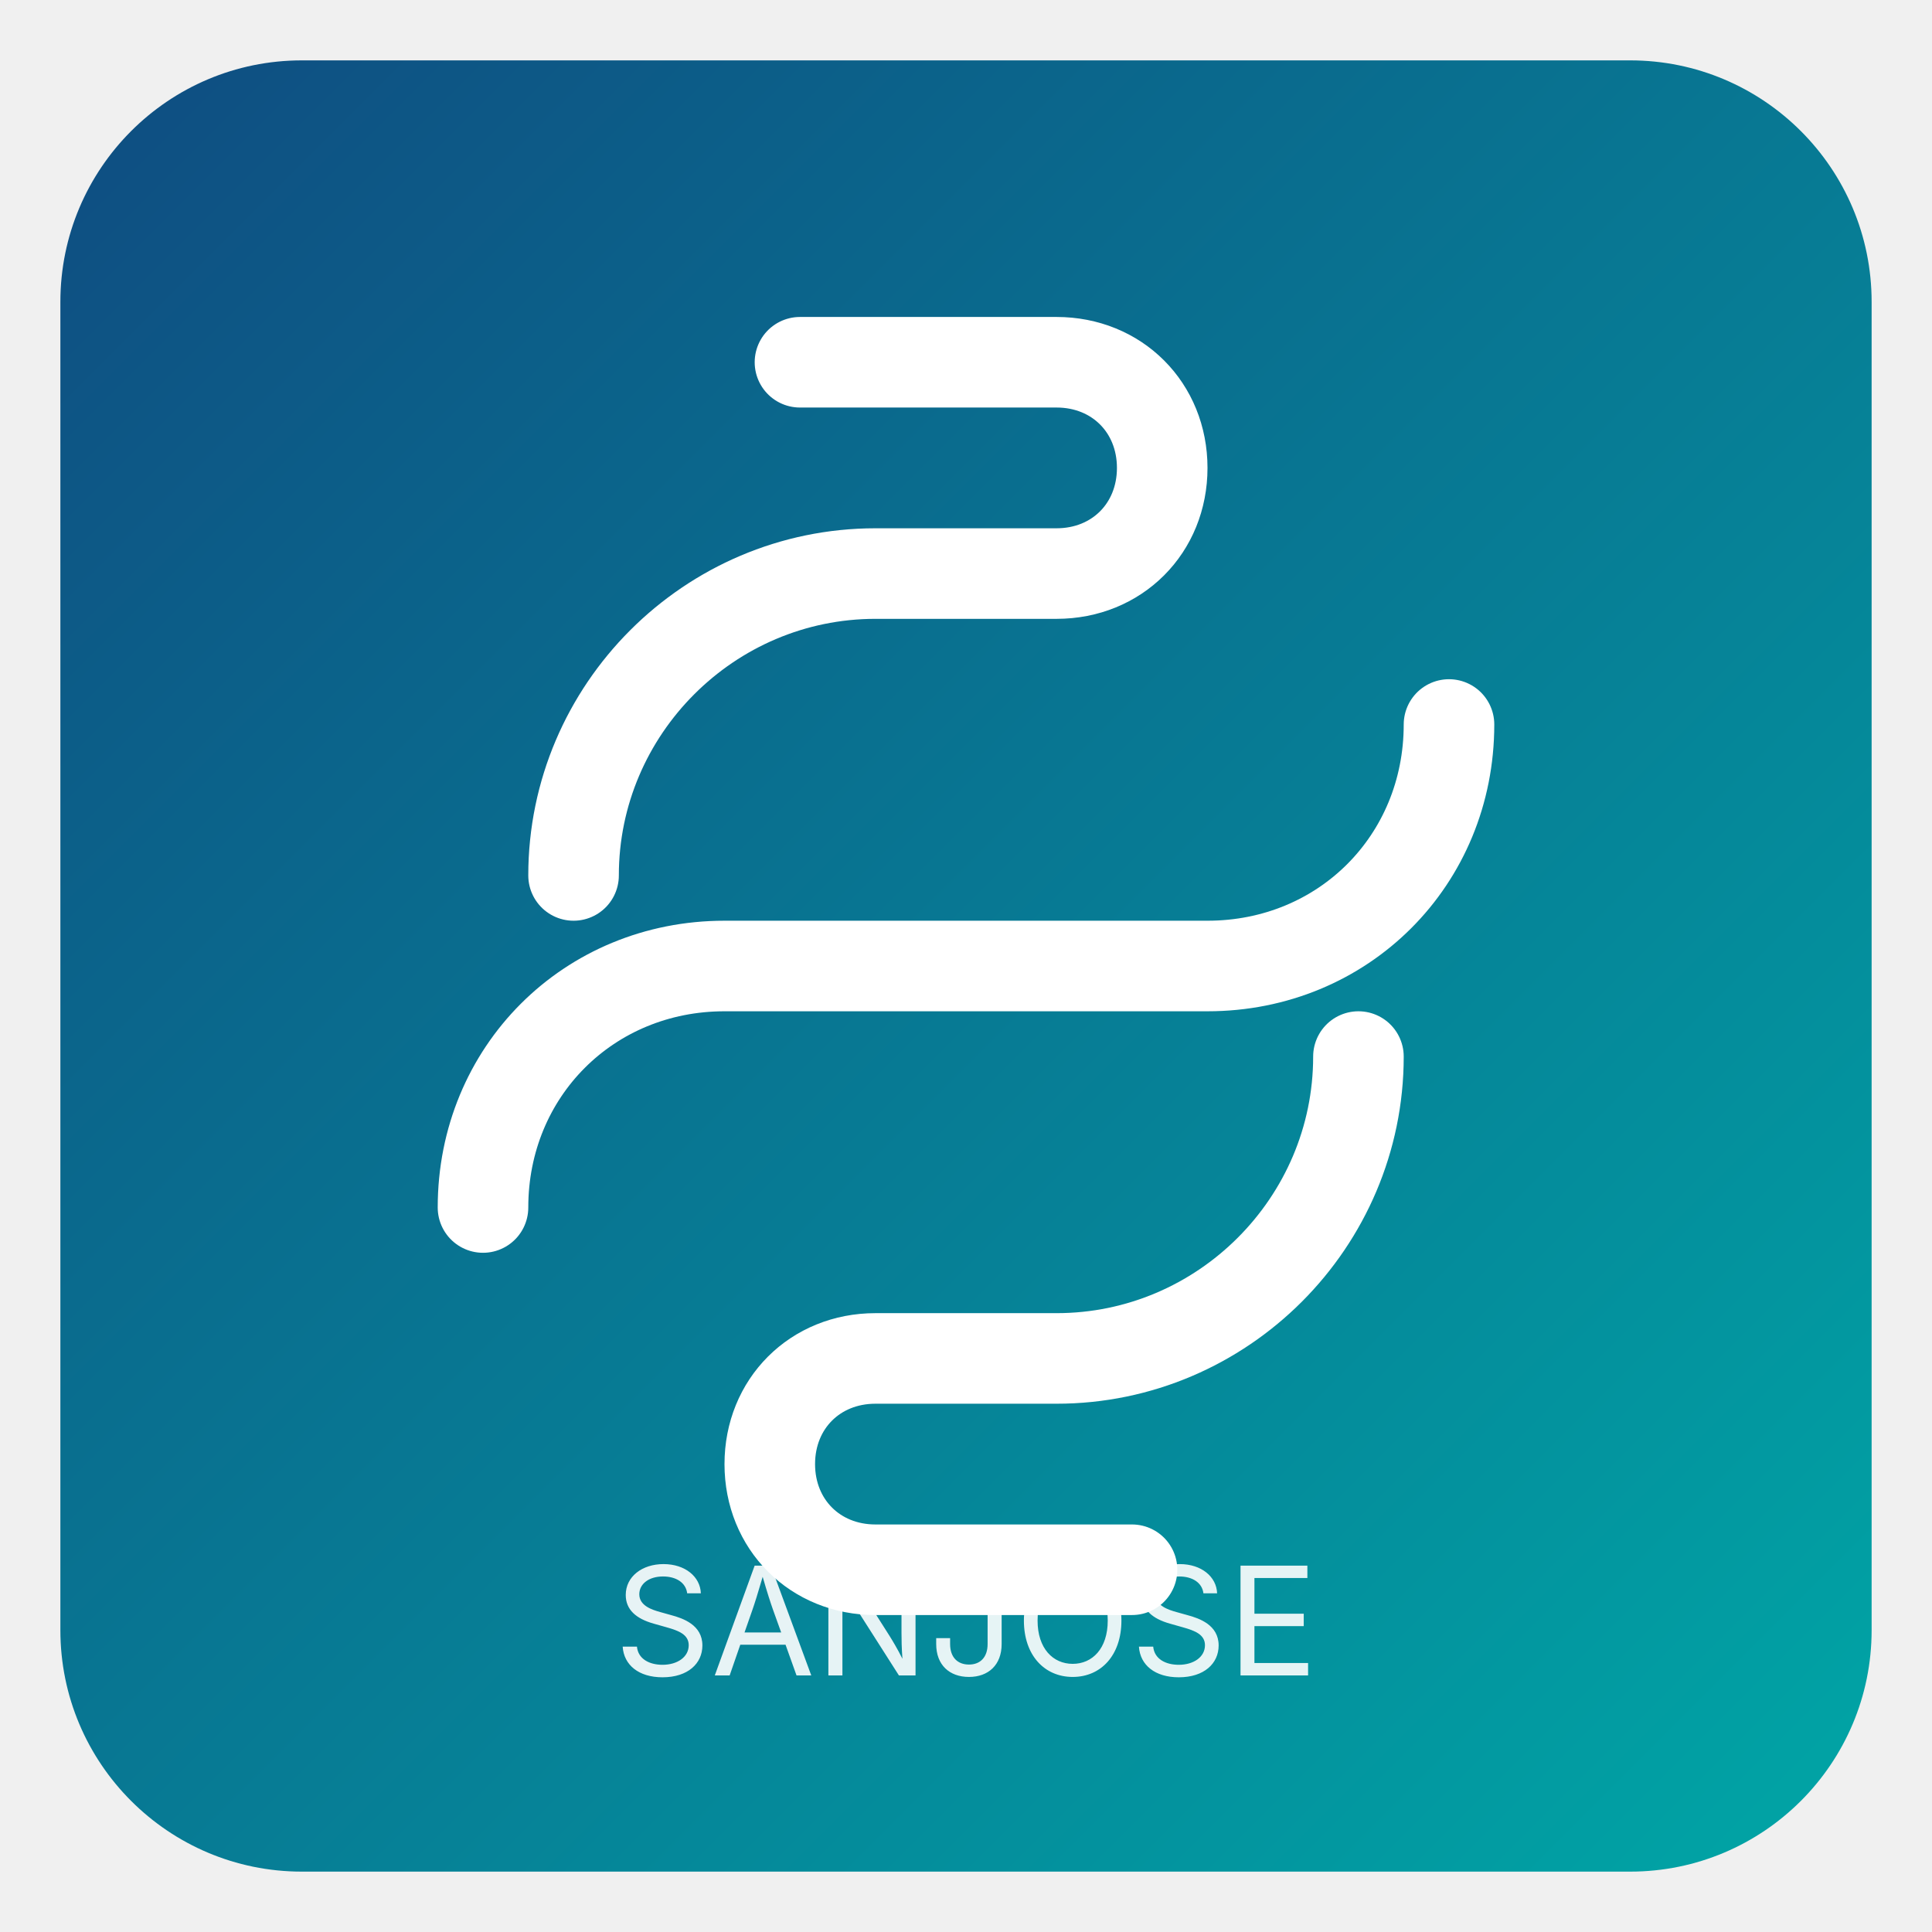
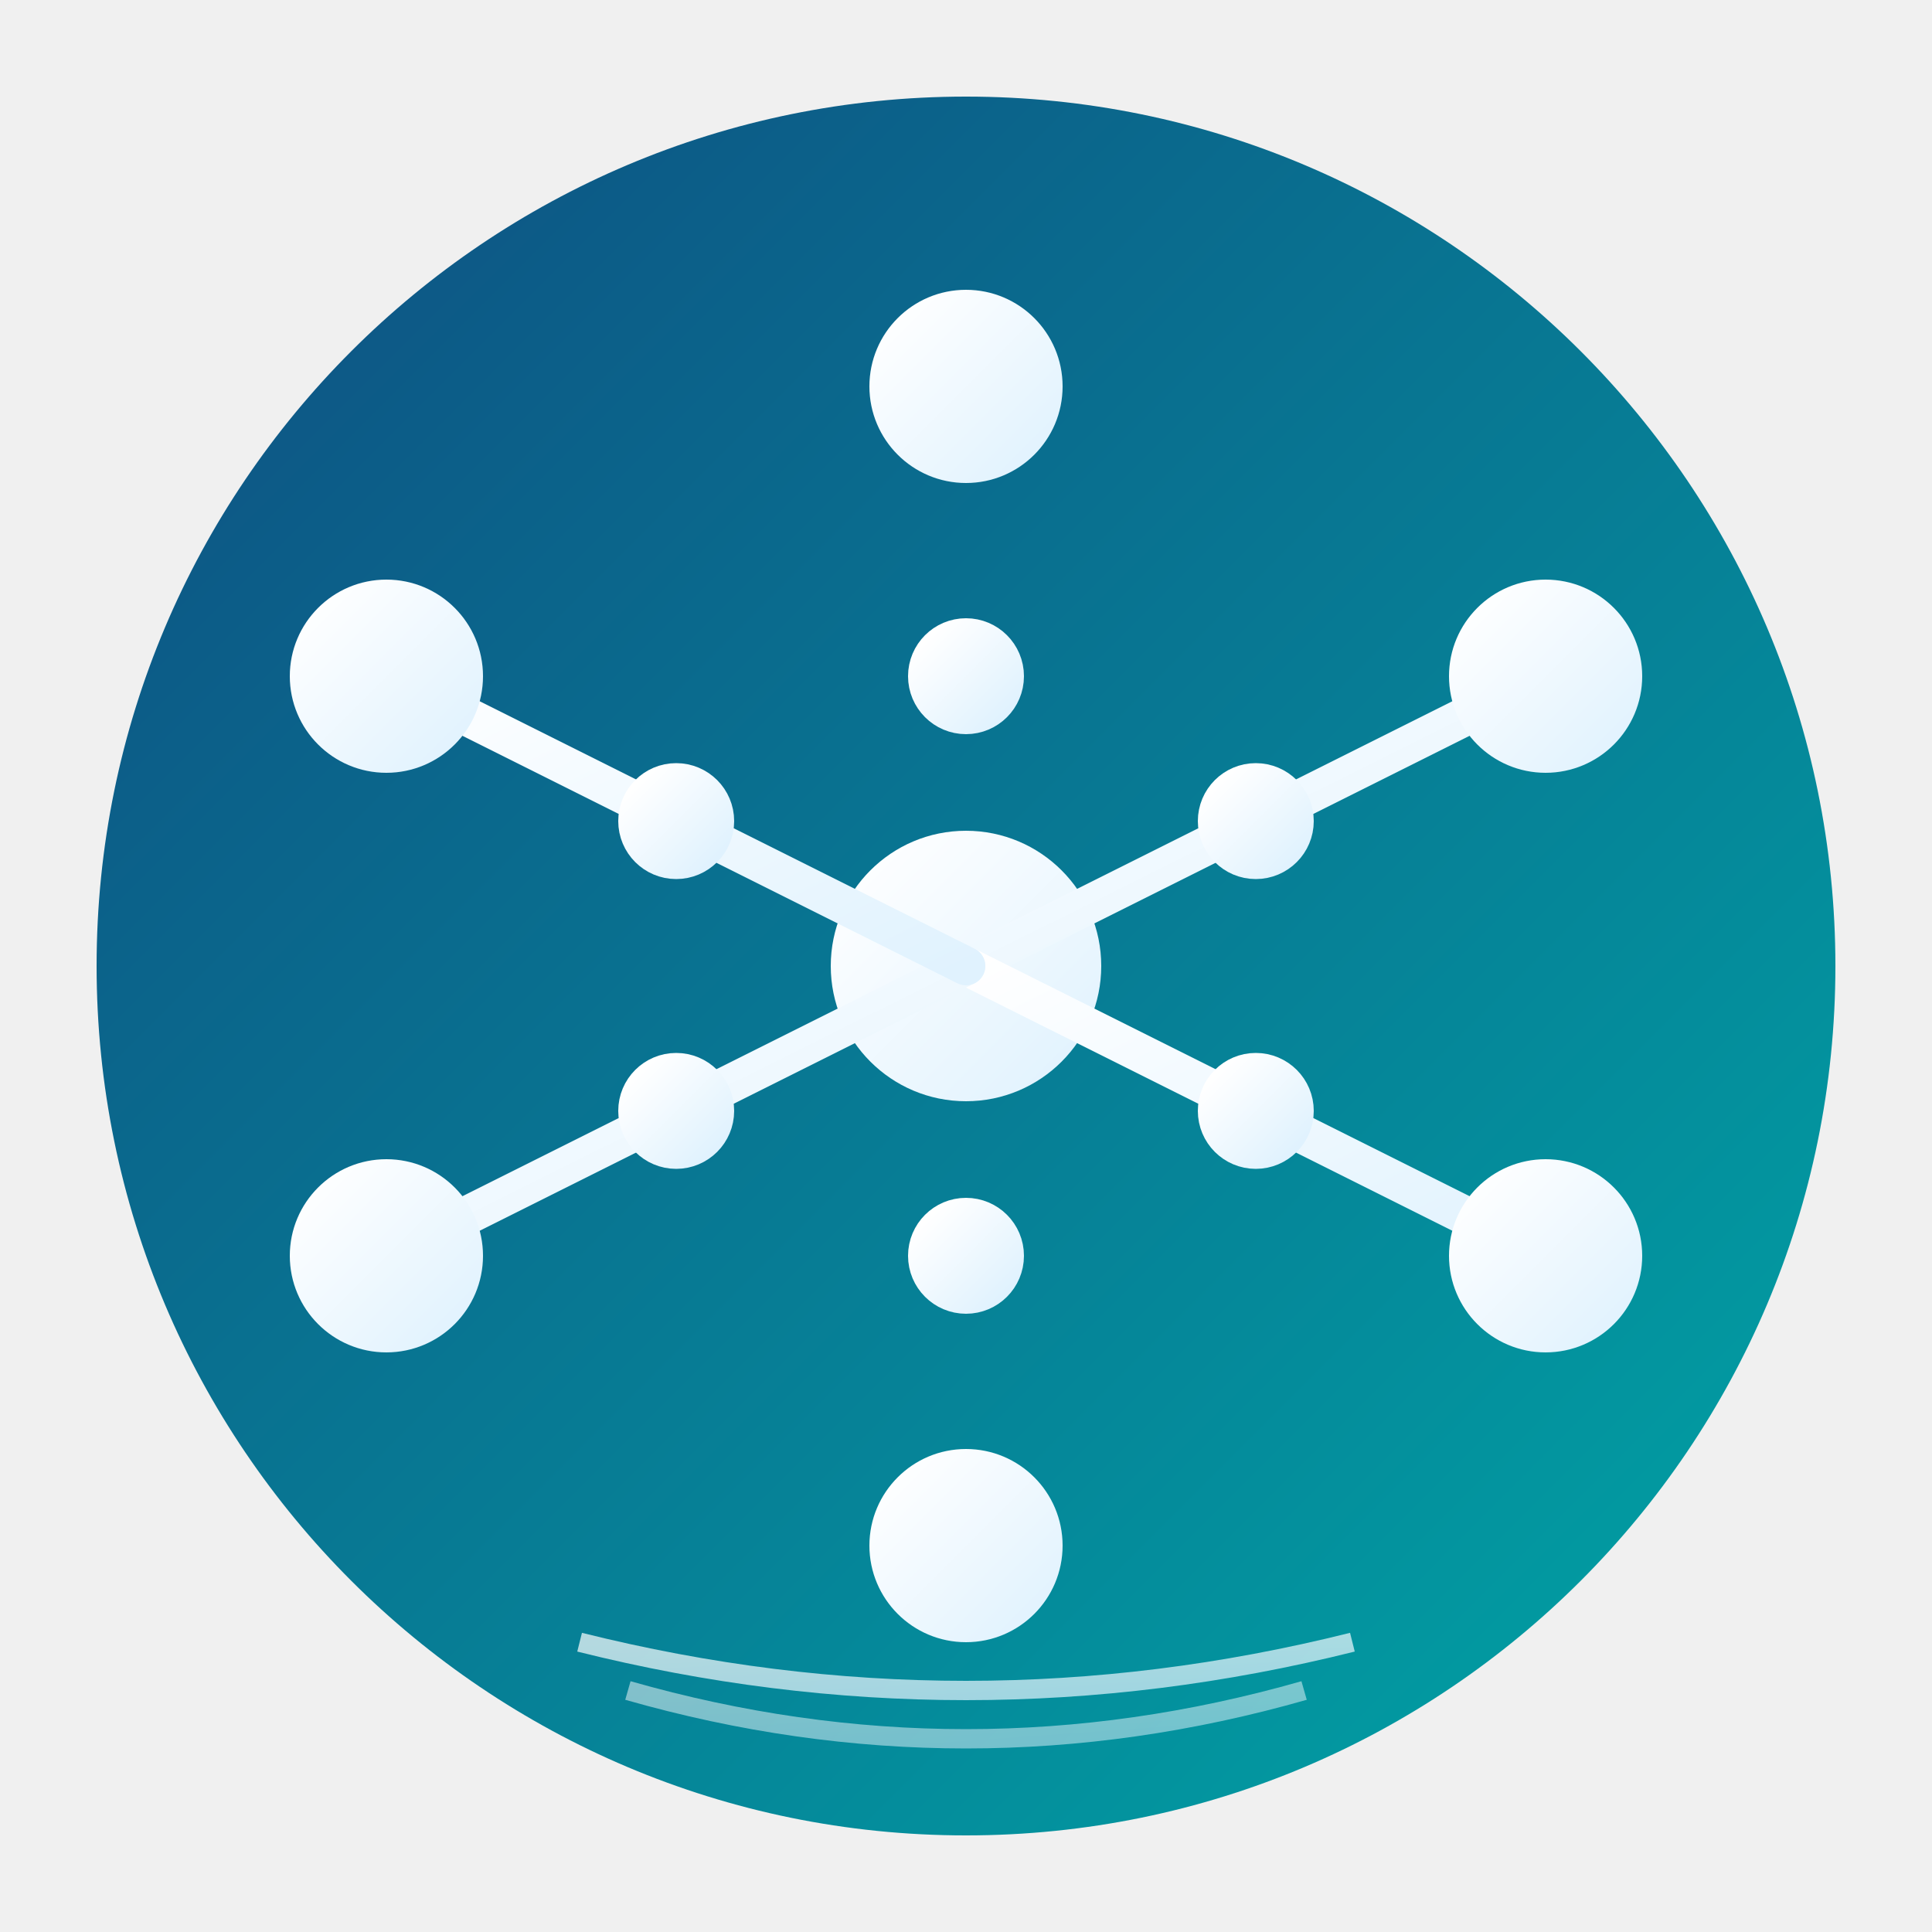
- <svg xmlns="http://www.w3.org/2000/svg" width="256" height="256" viewBox="0 0 256 256" fill="none" role="img" aria-label="Sanjose Computer Services">
+ <svg xmlns="http://www.w3.org/2000/svg" width="200" height="200" viewBox="0 0 200 200">
  <defs>
-     <linearGradient id="g" x1="0" y1="0" x2="1" y2="1">
+     <linearGradient id="bgGradient" x1="0%" y1="0%" x2="100%" y2="100%">
      <stop offset="0%" stop-color="#0F4C81" />
      <stop offset="100%" stop-color="#00A6A6" />
    </linearGradient>
+     <linearGradient id="iconGradient" x1="0%" y1="0%" x2="100%" y2="100%">
+       <stop offset="0%" stop-color="#FFFFFF" />
+       <stop offset="100%" stop-color="#E0F2FE" />
+     </linearGradient>
  </defs>
-   <rect x="8" y="8" width="240" height="240" rx="32" fill="url(#g)" />
-   <path d="M76 116c0-22 18-40 40-40h24c8 0 14-6 14-14s-6-14-14-14h-34" stroke="#FFFFFF" stroke-width="12" stroke-linecap="round" />
-   <path d="M180 140c0 22-18 40-40 40h-24c-8 0-14 6-14 14s6 14 14 14h34" stroke="#FFFFFF" stroke-width="12" stroke-linecap="round" />
-   <path d="M64 160c0-18 14-32 32-32h64c18 0 32-14 32-32" stroke="#FFFFFF" stroke-width="12" stroke-linecap="round" />
-   <text x="128" y="222" text-anchor="middle" font-family="Inter, Segoe UI, Arial, sans-serif" font-size="20" fill="#FFFFFF" opacity="0.9">SANJOSE</text>
+   <circle cx="100" cy="100" r="90" fill="url(#bgGradient)" />
+   <g stroke="url(#iconGradient)" stroke-width="4" stroke-linecap="round" fill="none">
+     <circle cx="100" cy="100" r="12" fill="url(#iconGradient)" />
+     <line x1="100" y1="100" x2="100" y2="40" />
+     <line x1="100" y1="100" x2="160" y2="70" />
+     <line x1="100" y1="100" x2="160" y2="130" />
+     <line x1="100" y1="100" x2="100" y2="160" />
+     <line x1="100" y1="100" x2="40" y2="130" />
+     <line x1="100" y1="100" x2="40" y2="70" />
+     <circle cx="100" cy="40" r="8" fill="url(#iconGradient)" />
+     <circle cx="160" cy="70" r="8" fill="url(#iconGradient)" />
+     <circle cx="160" cy="130" r="8" fill="url(#iconGradient)" />
+     <circle cx="100" cy="160" r="8" fill="url(#iconGradient)" />
+     <circle cx="40" cy="130" r="8" fill="url(#iconGradient)" />
+     <circle cx="40" cy="70" r="8" fill="url(#iconGradient)" />
+     <circle cx="100" cy="70" r="4" fill="url(#iconGradient)" />
+     <circle cx="130" cy="85" r="4" fill="url(#iconGradient)" />
+     <circle cx="130" cy="115" r="4" fill="url(#iconGradient)" />
+     <circle cx="100" cy="130" r="4" fill="url(#iconGradient)" />
+     <circle cx="70" cy="115" r="4" fill="url(#iconGradient)" />
+     <circle cx="70" cy="85" r="4" fill="url(#iconGradient)" />
+   </g>
+   <path d="M60 170 Q 100 180 140 170" stroke="url(#iconGradient)" stroke-width="2" fill="none" stroke-opacity="0.7" />
+   <path d="M65 175 Q 100 185 135 175" stroke="url(#iconGradient)" stroke-width="2" fill="none" stroke-opacity="0.5" />
</svg>
